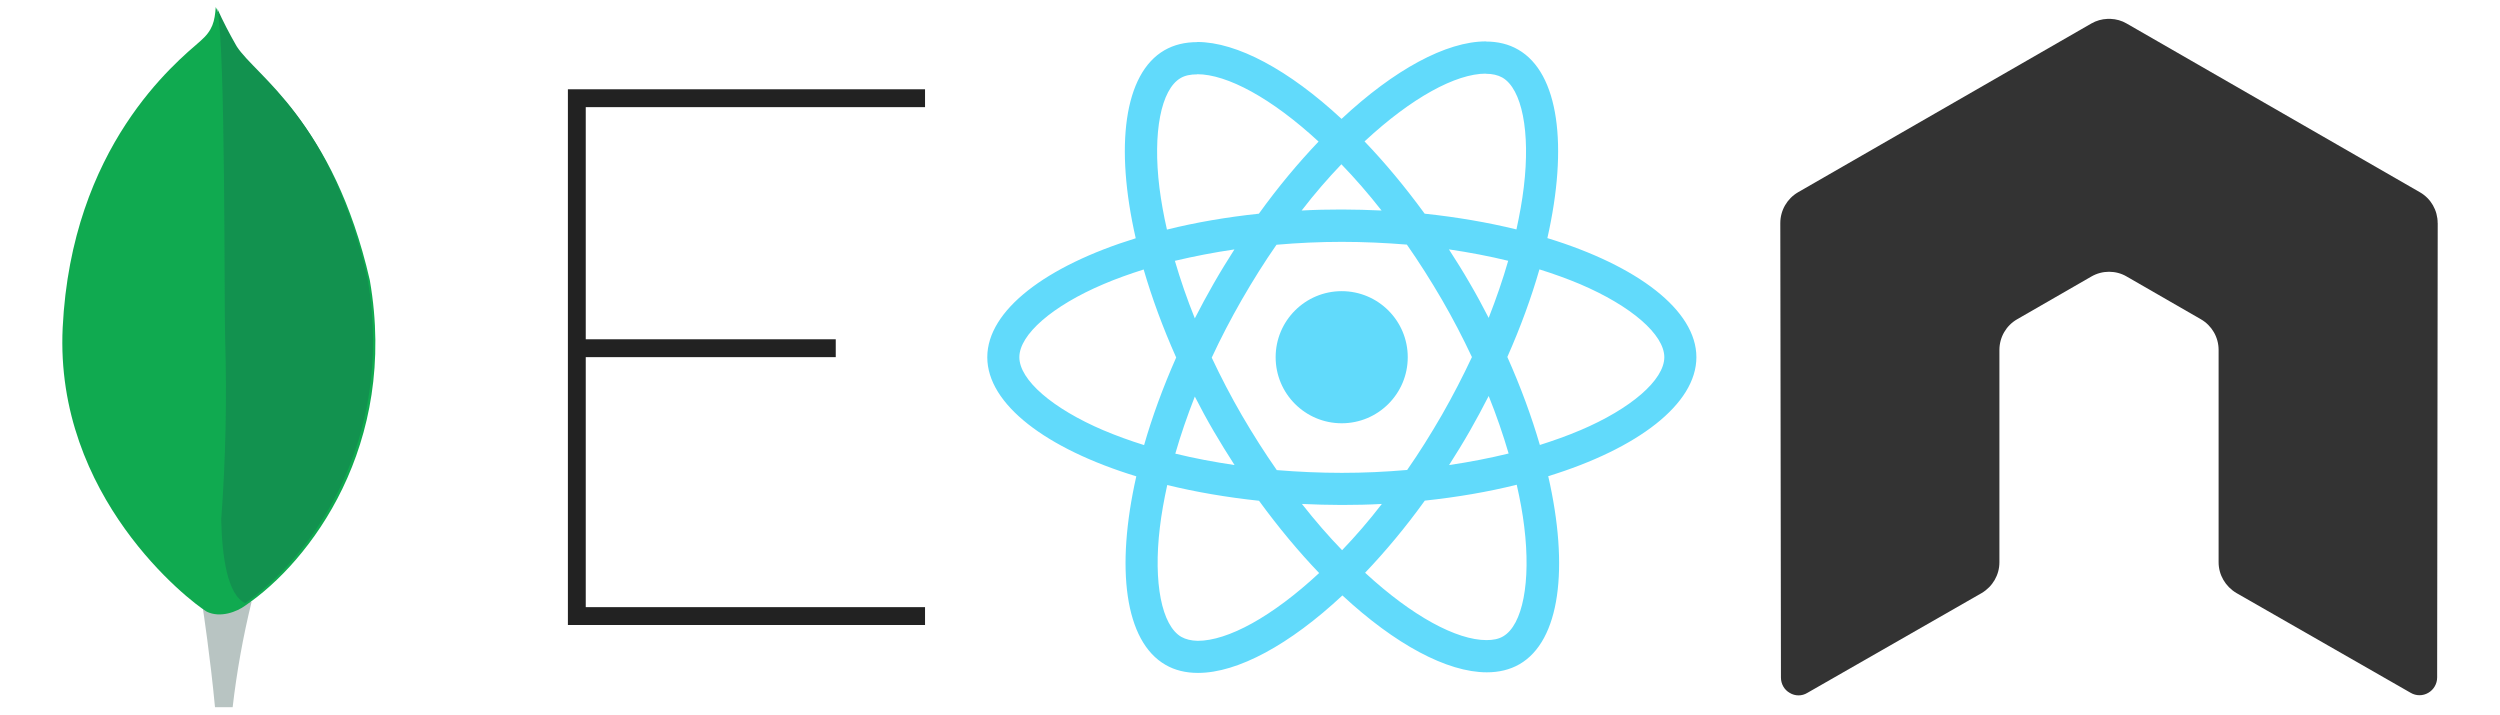
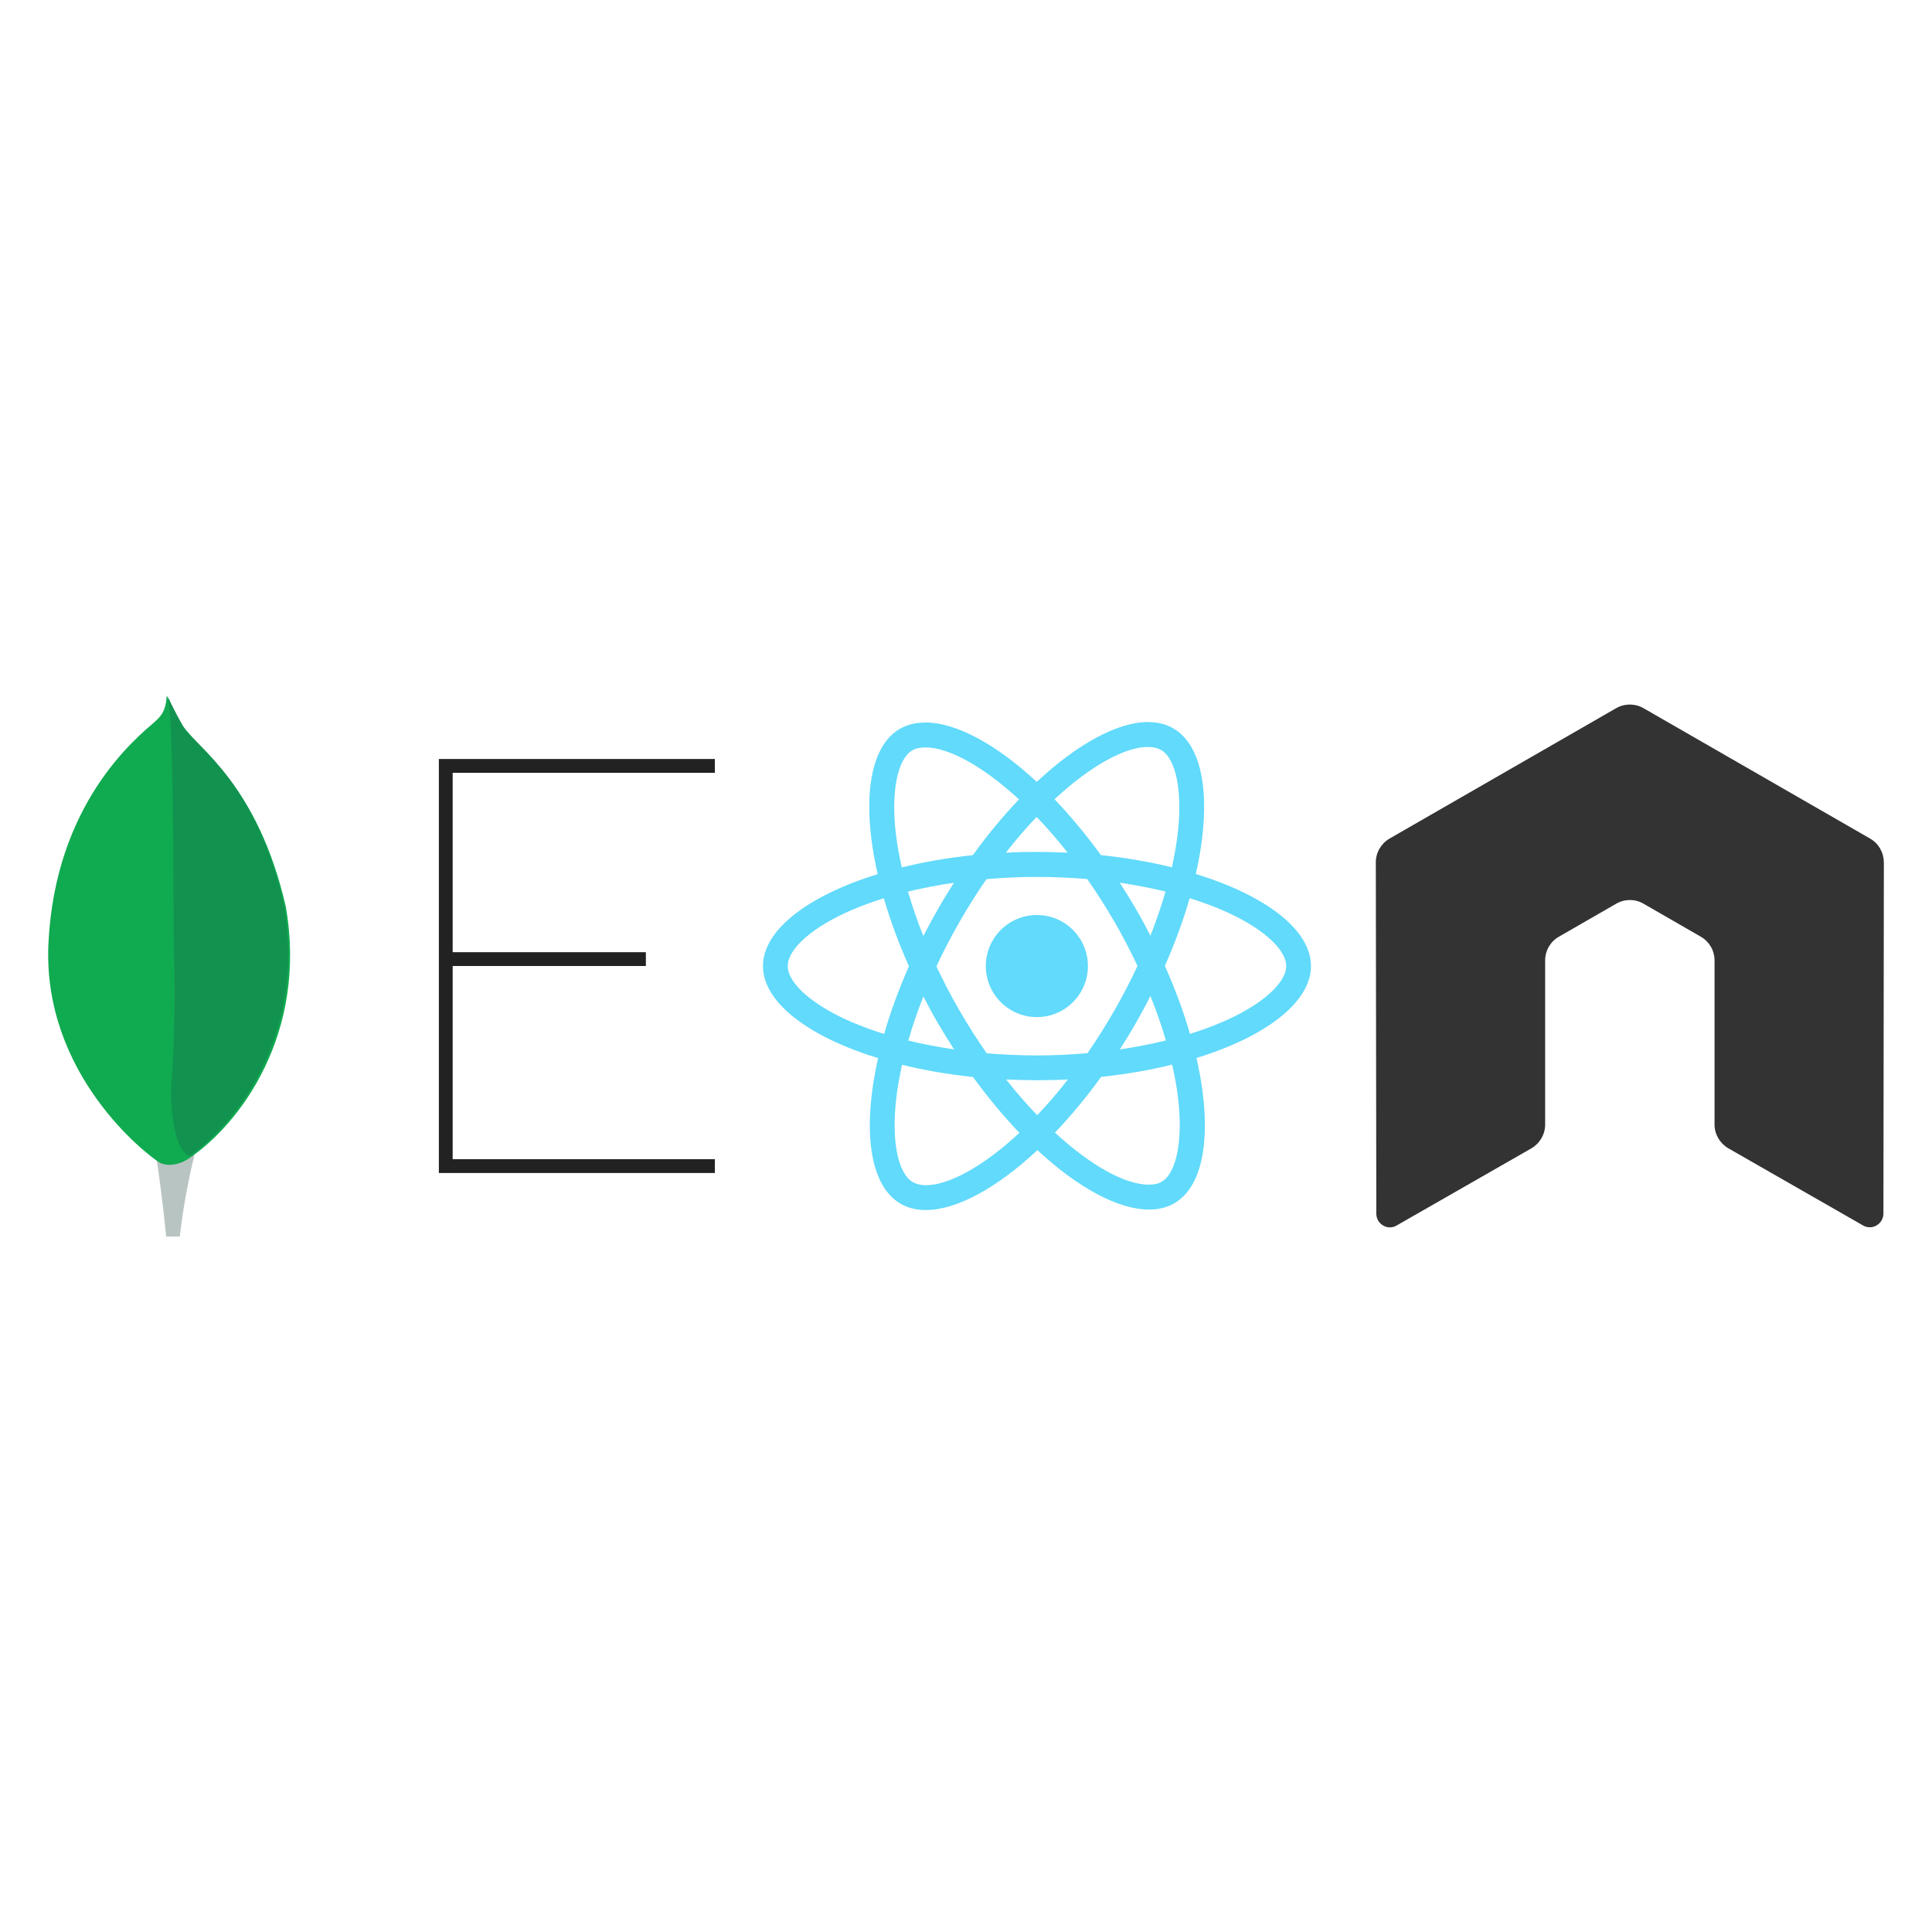
- <svg xmlns="http://www.w3.org/2000/svg" width="140" height="40">
+ <svg xmlns="http://www.w3.org/2000/svg" width="140" height="140">
  <g class="layer">
    <g id="svg_8">
      <g id="Mongo">
-         <path d="m12.376,28.138c-0.229,2.787 -0.406,4.41 -1.006,5.998c0,0 0.406,2.664 0.67,5.469l0.988,0c0.229,-1.976 0.582,-3.951 1.058,-5.892c-1.252,-0.582 -1.658,-3.122 -1.711,-5.574l-0,-0l0,0z" fill="#B8C4C2" id="svg_2" />
+         <path d="m12.376,78.138c-0.229,2.787 -0.406,4.41 -1.006,5.998c0,0 0.406,2.664 0.67,5.469l0.988,0c0.229,-1.976 0.582,-3.951 1.058,-5.892c-1.252,-0.582 -1.658,-3.122 -1.711,-5.574l-0,-0l0,0z" fill="#B8C4C2" id="svg_2" />
      </g>
      <g id="svg_7">
-         <path d="m20.712,15.7c-2.058,-8.939 -6.351,-11.321 -7.439,-12.997c-0.456,-0.75 -0.853,-1.514 -1.191,-2.308c-0.059,0.794 -0.162,1.294 -0.853,1.897c-1.382,1.206 -7.219,5.896 -7.719,16.055c-0.456,9.468 7.072,15.305 8.071,15.908c0.764,0.368 1.691,0 2.147,-0.338c3.631,-2.455 8.586,-8.983 6.983,-18.216" fill="#10AA50" id="svg_1" />
-         <path d="m13.734,33.777l0,0c-1.01,-0.468 -1.302,-2.649 -1.346,-4.683c0.249,-3.366 0.322,-6.731 0.22,-10.112c-0.059,-1.756 0.029,-16.36 -0.439,-18.497c0.322,0.717 0.688,1.419 1.083,2.107c1.083,1.683 5.312,4.053 7.331,12.995c1.58,9.204 -3.278,15.716 -6.848,18.189l0,-0l0,0z" fill="#12924F" id="svg_3" />
+         <path d="m20.712,65.7c-2.058,-8.939 -6.351,-11.321 -7.439,-12.997c-0.456,-0.75 -0.853,-1.514 -1.191,-2.308c-0.059,0.794 -0.162,1.294 -0.853,1.897c-1.382,1.206 -7.219,5.896 -7.719,16.055c-0.456,9.468 7.072,15.305 8.071,15.908c0.764,0.368 1.691,0 2.147,-0.338c3.631,-2.455 8.586,-8.983 6.983,-18.216" fill="#10AA50" id="svg_1" />
+         <path d="m13.734,83.777l0,0c-1.01,-0.468 -1.302,-2.649 -1.346,-4.683c0.249,-3.366 0.322,-6.731 0.22,-10.112c-0.059,-1.756 0.029,-16.36 -0.439,-18.497c0.322,0.717 0.688,1.419 1.083,2.107c1.083,1.683 5.312,4.053 7.331,12.995c1.58,9.204 -3.278,15.716 -6.848,18.189l0,-0l0,0z" fill="#12924F" id="svg_3" />
        <g id="React">
          <g id="svg_6">
-             <path d="m94.998,20.004c0,-2.631 -3.294,-5.124 -8.345,-6.67c1.166,-5.148 0.648,-9.244 -1.635,-10.555c-0.526,-0.308 -1.141,-0.453 -1.813,-0.453l0,1.805c0.372,0 0.672,0.073 0.923,0.21c1.101,0.631 1.578,3.035 1.206,6.127c-0.089,0.761 -0.235,1.562 -0.413,2.38c-1.587,-0.389 -3.319,-0.688 -5.14,-0.882c-1.093,-1.497 -2.226,-2.857 -3.367,-4.047c2.639,-2.453 5.116,-3.796 6.799,-3.796l0,-1.805c0,0 0,0 0,0c-2.226,0 -5.14,1.587 -8.086,4.339c-2.946,-2.736 -5.86,-4.306 -8.086,-4.306l0,1.805c1.676,0 4.161,1.336 6.799,3.772c-1.133,1.19 -2.266,2.542 -3.343,4.039c-1.829,0.194 -3.562,0.494 -5.148,0.89c-0.186,-0.809 -0.324,-1.595 -0.421,-2.347c-0.38,-3.092 0.089,-5.496 1.182,-6.136c0.243,-0.146 0.559,-0.21 0.931,-0.21l0,-1.805c0,0 0,0 0,0c-0.68,0 -1.295,0.146 -1.829,0.453c-2.275,1.311 -2.784,5.399 -1.611,10.531c-5.035,1.554 -8.313,4.039 -8.313,6.662c0,2.631 3.294,5.124 8.345,6.67c-1.166,5.148 -0.648,9.244 1.635,10.555c0.526,0.308 1.141,0.453 1.821,0.453c2.226,0 5.14,-1.587 8.086,-4.339c2.946,2.736 5.86,4.306 8.086,4.306c0.68,0 1.295,-0.146 1.829,-0.453c2.275,-1.311 2.784,-5.399 1.611,-10.531c5.019,-1.546 8.297,-4.039 8.297,-6.662l0,0zm-10.539,-5.399c-0.299,1.044 -0.672,2.121 -1.093,3.197c-0.332,-0.648 -0.68,-1.295 -1.06,-1.943c-0.372,-0.648 -0.769,-1.279 -1.166,-1.894c1.149,0.17 2.258,0.38 3.319,0.639l0,-0zm-3.707,8.621c-0.631,1.093 -1.279,2.129 -1.951,3.092c-1.206,0.105 -2.428,0.162 -3.659,0.162c-1.222,0 -2.445,-0.057 -3.642,-0.154c-0.672,-0.963 -1.327,-1.991 -1.959,-3.076c-0.615,-1.06 -1.174,-2.137 -1.684,-3.222c0.502,-1.085 1.068,-2.169 1.676,-3.23c0.631,-1.093 1.279,-2.129 1.951,-3.092c1.206,-0.105 2.428,-0.162 3.659,-0.162c1.222,0 2.445,0.057 3.642,0.154c0.672,0.963 1.327,1.991 1.959,3.076c0.615,1.06 1.174,2.137 1.684,3.222c-0.51,1.085 -1.068,2.169 -1.676,3.23zm2.614,-1.052c0.437,1.085 0.809,2.169 1.117,3.222c-1.06,0.259 -2.177,0.478 -3.335,0.648c0.397,-0.623 0.793,-1.263 1.166,-1.918c0.372,-0.648 0.72,-1.303 1.052,-1.951zm-8.208,8.637c-0.753,-0.777 -1.506,-1.643 -2.25,-2.59c0.729,0.032 1.473,0.057 2.226,0.057c0.761,0 1.514,-0.016 2.25,-0.057c-0.729,0.947 -1.481,1.813 -2.226,2.59zm-6.022,-4.768c-1.149,-0.17 -2.258,-0.38 -3.319,-0.639c0.299,-1.044 0.672,-2.121 1.093,-3.197c0.332,0.648 0.68,1.295 1.06,1.943c0.38,0.648 0.769,1.279 1.166,1.894l0,0zm5.982,-16.844c0.753,0.777 1.506,1.643 2.25,2.59c-0.729,-0.032 -1.473,-0.057 -2.226,-0.057c-0.761,0 -1.514,0.016 -2.25,0.057c0.729,-0.947 1.481,-1.813 2.226,-2.59zm-5.99,4.768c-0.397,0.623 -0.793,1.263 -1.166,1.918c-0.372,0.648 -0.72,1.295 -1.052,1.943c-0.437,-1.085 -0.809,-2.169 -1.117,-3.222c1.06,-0.251 2.177,-0.469 3.335,-0.639l0,0zm-7.325,10.134c-2.865,-1.222 -4.719,-2.825 -4.719,-4.096c0,-1.271 1.854,-2.882 4.719,-4.096c0.696,-0.299 1.457,-0.567 2.242,-0.818c0.461,1.587 1.068,3.238 1.821,4.929c-0.745,1.684 -1.344,3.327 -1.797,4.905c-0.801,-0.251 -1.562,-0.526 -2.266,-0.826l0,-0zm4.355,11.567c-1.101,-0.631 -1.578,-3.035 -1.206,-6.127c0.089,-0.761 0.235,-1.562 0.413,-2.38c1.587,0.389 3.319,0.688 5.14,0.882c1.093,1.497 2.226,2.857 3.367,4.047c-2.639,2.453 -5.116,3.796 -6.799,3.796c-0.364,-0.008 -0.672,-0.081 -0.915,-0.219zm19.2,-6.168c0.38,3.092 -0.089,5.496 -1.182,6.136c-0.243,0.146 -0.559,0.21 -0.931,0.21c-1.676,0 -4.161,-1.336 -6.799,-3.772c1.133,-1.19 2.266,-2.542 3.343,-4.039c1.829,-0.194 3.562,-0.494 5.148,-0.89c0.186,0.818 0.332,1.603 0.421,2.355l-0,0zm3.116,-5.399c-0.696,0.299 -1.457,0.567 -2.242,0.818c-0.461,-1.587 -1.068,-3.238 -1.821,-4.929c0.745,-1.684 1.344,-3.327 1.797,-4.905c0.801,0.251 1.562,0.526 2.275,0.826c2.865,1.222 4.719,2.825 4.719,4.096c-0.008,1.271 -1.862,2.882 -4.727,4.096l0,0z" fill="#61DAFB" id="svg_2" />
-             <polygon fill="#61DAFB" id="svg_3" points="67.032,2.35 67.032,2.35 67.032,2.35 " />
-             <circle cx="75.135" cy="20.004" fill="#61DAFB" id="svg_4" r="3.699" />
-             <polygon fill="#61DAFB" id="svg_5" points="83.197,2.326 83.197,2.326 83.197,2.326 " />
+             <path d="m94.998,70.004c0,-2.631 -3.294,-5.124 -8.345,-6.67c1.166,-5.148 0.648,-9.244 -1.635,-10.555c-0.526,-0.308 -1.141,-0.453 -1.813,-0.453l0,1.805c0.372,0 0.672,0.073 0.923,0.21c1.101,0.631 1.578,3.035 1.206,6.127c-0.089,0.761 -0.235,1.562 -0.413,2.38c-1.587,-0.389 -3.319,-0.688 -5.14,-0.882c-1.093,-1.497 -2.226,-2.857 -3.367,-4.047c2.639,-2.453 5.116,-3.796 6.799,-3.796l0,-1.805c0,0 0,0 0,0c-2.226,0 -5.14,1.587 -8.086,4.339c-2.946,-2.736 -5.86,-4.306 -8.086,-4.306l0,1.805c1.676,0 4.161,1.336 6.799,3.772c-1.133,1.19 -2.266,2.542 -3.343,4.039c-1.829,0.194 -3.562,0.494 -5.148,0.89c-0.186,-0.809 -0.324,-1.595 -0.421,-2.347c-0.38,-3.092 0.089,-5.496 1.182,-6.136c0.243,-0.146 0.559,-0.21 0.931,-0.21l0,-1.805c0,0 0,0 0,0c-0.68,0 -1.295,0.146 -1.829,0.453c-2.275,1.311 -2.784,5.399 -1.611,10.531c-5.035,1.554 -8.313,4.039 -8.313,6.662c0,2.631 3.294,5.124 8.345,6.67c-1.166,5.148 -0.648,9.244 1.635,10.555c0.526,0.308 1.141,0.453 1.821,0.453c2.226,0 5.14,-1.587 8.086,-4.339c2.946,2.736 5.86,4.306 8.086,4.306c0.68,0 1.295,-0.146 1.829,-0.453c2.275,-1.311 2.784,-5.399 1.611,-10.531c5.019,-1.546 8.297,-4.039 8.297,-6.662l0,0zm-10.539,-5.399c-0.299,1.044 -0.672,2.121 -1.093,3.197c-0.332,-0.648 -0.68,-1.295 -1.06,-1.943c-0.372,-0.648 -0.769,-1.279 -1.166,-1.894c1.149,0.17 2.258,0.38 3.319,0.639l0,-0zm-3.707,8.621c-0.631,1.093 -1.279,2.129 -1.951,3.092c-1.206,0.105 -2.428,0.162 -3.659,0.162c-1.222,0 -2.445,-0.057 -3.642,-0.154c-0.672,-0.963 -1.327,-1.991 -1.959,-3.076c-0.615,-1.06 -1.174,-2.137 -1.684,-3.222c0.502,-1.085 1.068,-2.169 1.676,-3.23c0.631,-1.093 1.279,-2.129 1.951,-3.092c1.206,-0.105 2.428,-0.162 3.659,-0.162c1.222,0 2.445,0.057 3.642,0.154c0.672,0.963 1.327,1.991 1.959,3.076c0.615,1.06 1.174,2.137 1.684,3.222c-0.51,1.085 -1.068,2.169 -1.676,3.23zm2.614,-1.052c0.437,1.085 0.809,2.169 1.117,3.222c-1.06,0.259 -2.177,0.478 -3.335,0.648c0.397,-0.623 0.793,-1.263 1.166,-1.918c0.372,-0.648 0.72,-1.303 1.052,-1.951zm-8.208,8.637c-0.753,-0.777 -1.506,-1.643 -2.25,-2.59c0.729,0.032 1.473,0.057 2.226,0.057c0.761,0 1.514,-0.016 2.25,-0.057c-0.729,0.947 -1.481,1.813 -2.226,2.59zm-6.022,-4.768c-1.149,-0.17 -2.258,-0.38 -3.319,-0.639c0.299,-1.044 0.672,-2.121 1.093,-3.197c0.332,0.648 0.68,1.295 1.06,1.943c0.38,0.648 0.769,1.279 1.166,1.894l0,0zm5.982,-16.844c0.753,0.777 1.506,1.643 2.25,2.59c-0.729,-0.032 -1.473,-0.057 -2.226,-0.057c-0.761,0 -1.514,0.016 -2.25,0.057c0.729,-0.947 1.481,-1.813 2.226,-2.59zm-5.99,4.768c-0.397,0.623 -0.793,1.263 -1.166,1.918c-0.372,0.648 -0.72,1.295 -1.052,1.943c-0.437,-1.085 -0.809,-2.169 -1.117,-3.222c1.06,-0.251 2.177,-0.469 3.335,-0.639l0,0zm-7.325,10.134c-2.865,-1.222 -4.719,-2.825 -4.719,-4.096c0,-1.271 1.854,-2.882 4.719,-4.096c0.696,-0.299 1.457,-0.567 2.242,-0.818c0.461,1.587 1.068,3.238 1.821,4.929c-0.745,1.684 -1.344,3.327 -1.797,4.905c-0.801,-0.251 -1.562,-0.526 -2.266,-0.826l0,-0zm4.355,11.567c-1.101,-0.631 -1.578,-3.035 -1.206,-6.127c0.089,-0.761 0.235,-1.562 0.413,-2.38c1.587,0.389 3.319,0.688 5.14,0.882c1.093,1.497 2.226,2.857 3.367,4.047c-2.639,2.453 -5.116,3.796 -6.799,3.796c-0.364,-0.008 -0.672,-0.081 -0.915,-0.219zm19.2,-6.168c0.38,3.092 -0.089,5.496 -1.182,6.136c-0.243,0.146 -0.559,0.21 -0.931,0.21c-1.676,0 -4.161,-1.336 -6.799,-3.772c1.133,-1.19 2.266,-2.542 3.343,-4.039c1.829,-0.194 3.562,-0.494 5.148,-0.89c0.186,0.818 0.332,1.603 0.421,2.355l-0,0zm3.116,-5.399c-0.696,0.299 -1.457,0.567 -2.242,0.818c-0.461,-1.587 -1.068,-3.238 -1.821,-4.929c0.745,-1.684 1.344,-3.327 1.797,-4.905c0.801,0.251 1.562,0.526 2.275,0.826c2.865,1.222 4.719,2.825 4.719,4.096c-0.008,1.271 -1.862,2.882 -4.727,4.096l0,0z" fill="#61DAFB" id="svg_2" />
+             <polygon fill="#61DAFB" id="svg_3" points="67.032,52.35 67.032,52.35 67.032,52.35 " />
+             <circle cx="75.135" cy="70.004" fill="#61DAFB" id="svg_4" r="3.699" />
+             <polygon fill="#61DAFB" id="svg_5" points="83.197,52.326 83.197,52.326 83.197,52.326 " />
          </g>
        </g>
        <g id="E">
-           <path d="m51.802,5l-20,0l0,30l20,0l0,-1l-19,0l0,-14l14,0l0,-1l-14,0l0,-13l19,0l0,-1z" fill="#222222" id="svg_5" />
+           <path d="m51.802,55l-20,0l0,30l20,0l0,-1l-19,0l0,-14l14,0l0,-1l-14,0l0,-13l19,0l0,-1z" fill="#222222" id="svg_5" />
        </g>
        <g id="node">
-           <path d="m136.509,12.491c0,-0.713 -0.376,-1.369 -0.992,-1.724l-16.424,-9.45c-0.277,-0.163 -0.588,-0.248 -0.903,-0.26l-0.17,0c-0.315,0.012 -0.625,0.097 -0.907,0.26l-16.423,9.45c-0.612,0.357 -0.993,1.012 -0.993,1.726l0.036,25.452c0,0.353 0.182,0.682 0.492,0.857c0.302,0.186 0.682,0.186 0.985,0l9.764,-5.591c0.617,-0.367 0.993,-1.015 0.993,-1.722l0,-11.891c0,-0.71 0.376,-1.365 0.991,-1.718l4.157,-2.394c0.309,-0.178 0.648,-0.267 0.993,-0.267c0.34,0 0.686,0.088 0.986,0.266l4.155,2.393c0.615,0.353 0.993,1.008 0.993,1.718l0,11.89c0,0.706 0.381,1.357 0.995,1.722l9.758,5.588c0.306,0.182 0.687,0.182 0.993,0c0.301,-0.174 0.492,-0.504 0.492,-0.857l0.032,-25.448l0,0l0,-0z" fill="#333" fill-rule="evenodd" id="svg_6" />
+           <path d="m136.509,62.491c0,-0.713 -0.376,-1.369 -0.992,-1.724l-16.424,-9.45c-0.277,-0.163 -0.588,-0.248 -0.903,-0.26l-0.17,0c-0.315,0.012 -0.625,0.097 -0.907,0.26l-16.423,9.45c-0.612,0.357 -0.993,1.012 -0.993,1.726l0.036,25.452c0,0.353 0.182,0.682 0.492,0.857c0.302,0.186 0.682,0.186 0.985,0l9.764,-5.591c0.617,-0.367 0.993,-1.015 0.993,-1.722l0,-11.891c0,-0.71 0.376,-1.365 0.991,-1.718l4.157,-2.394c0.309,-0.178 0.648,-0.267 0.993,-0.267c0.34,0 0.686,0.088 0.986,0.266l4.155,2.393c0.615,0.353 0.993,1.008 0.993,1.718l0,11.89c0,0.706 0.381,1.357 0.995,1.722l9.758,5.588c0.306,0.182 0.687,0.182 0.993,0c0.301,-0.174 0.492,-0.504 0.492,-0.857l0.032,-25.448l0,0l0,-0z" fill="#333" fill-rule="evenodd" id="svg_6" />
        </g>
      </g>
    </g>
  </g>
</svg>
